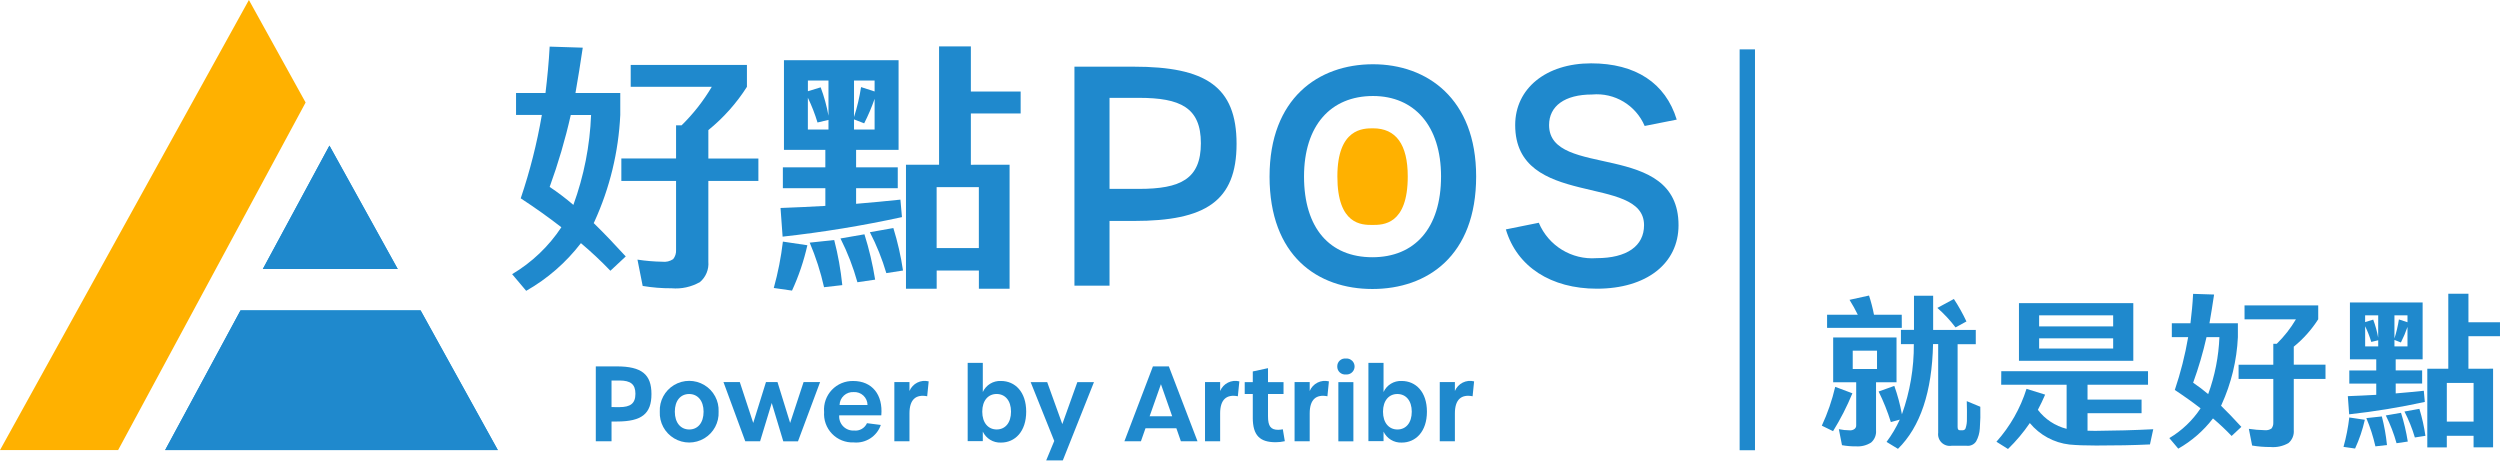
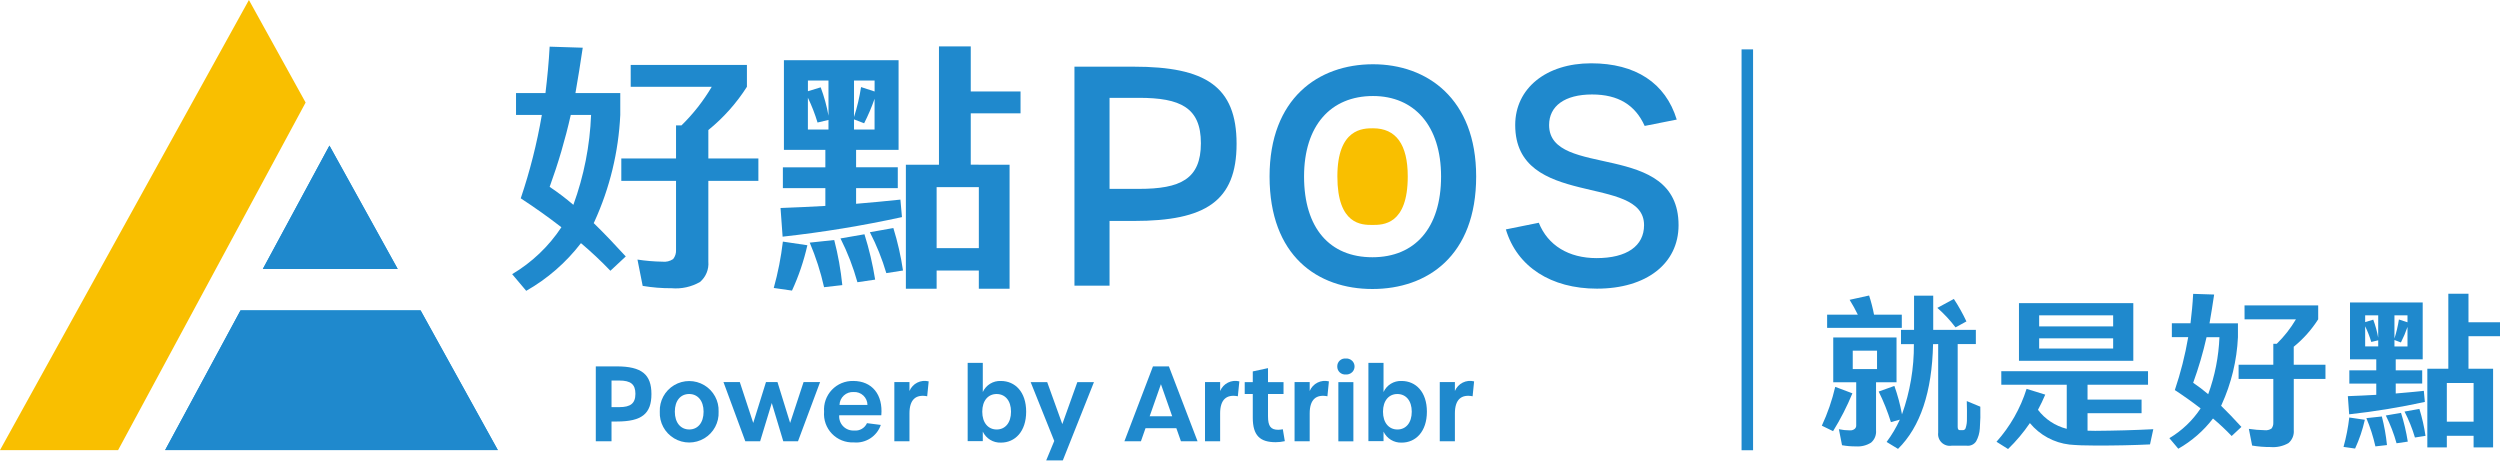
- <svg xmlns="http://www.w3.org/2000/svg" width="228" height="41.988" viewBox="0 0 228 41.988">
+ <svg xmlns="http://www.w3.org/2000/svg" width="304.084" height="56" viewBox="0 0 304.084 56">
  <defs>
    <clipPath id="clip-path">
-       <rect id="Rectangle_1" data-name="Rectangle 1" width="228" height="41.988" fill="none" />
+       <rect id="Rectangle_1" data-name="Rectangle 1" width="304.084" height="56" fill="none" />
    </clipPath>
  </defs>
  <g id="logo" transform="translate(0 0)">
    <g id="Group_1" data-name="Group 1" transform="translate(0 0)" clip-path="url(#clip-path)">
-       <path id="Path_1" data-name="Path 1" d="M209.209,42.4a23.7,23.7,0,0,1-1.764,3.452l-1.025-.5a18.081,18.081,0,0,0,1.221-3.541Zm4.506-5.968H206.9v-1.2h2.8a15.082,15.082,0,0,0-.753-1.356l1.778-.392a14.307,14.307,0,0,1,.452,1.748h2.532Zm-.482.874v4.085h-1.869v4.385a1.312,1.312,0,0,1-.452,1.116,2.268,2.268,0,0,1-1.372.346,6.75,6.75,0,0,1-1.281-.106l-.286-1.461a4.836,4.836,0,0,0,.994.105.627.627,0,0,0,.452-.136.391.391,0,0,0,.136-.316V41.394h-2.1V37.309Zm-1.779,1.206h-2.215v1.673h2.215Zm5.11-.6c-.091,4.355-1.161,7.55-3.2,9.554l-1.04-.633a11.2,11.2,0,0,0,1.206-2.034l-.814.225a18.918,18.918,0,0,0-1.116-2.787l1.432-.512a16.762,16.762,0,0,1,.693,2.591,18.538,18.538,0,0,0,1.086-6.4h-1.176v-1.3h1.19V33.5h1.748v3.119h3.888v1.3h-1.657v7.55c0,.2.06.3.2.3h.287a.266.266,0,0,0,.241-.18,2.516,2.516,0,0,0,.121-.874c.015-.468,0-1.01-.014-1.6l1.236.513a18.913,18.913,0,0,1-.046,1.99,2.774,2.774,0,0,1-.332,1.16.893.893,0,0,1-.858.407h-1.387a1.064,1.064,0,0,1-1.22-1.191V37.912Zm1.9-4.114a16.468,16.468,0,0,1,1.145,2.05l-.995.543a11.788,11.788,0,0,0-1.657-1.778Z" transform="translate(-40.27 -6.531)" fill="#1f89cd" />
-       <path id="Path_2" data-name="Path 2" d="M226.648,40.553h13.382v1.236h-5.516v1.356h4.928v1.236h-4.928v1.6l.693.014c1.793-.014,3.556-.06,5.3-.15l-.3,1.387c-1.522.074-3.15.1-4.9.1q-1.515,0-2.441-.09a5.515,5.515,0,0,1-3.616-1.96,15.163,15.163,0,0,1-1.99,2.366l-1.054-.662a13.15,13.15,0,0,0,2.742-4.823l1.7.528c-.2.467-.422.934-.663,1.386a4.755,4.755,0,0,0,2.622,1.733V41.789h-5.968Zm12.041-.949H228.26V34.345h10.428Zm-8.59-3.135h6.752v-1.01H230.1Zm6.752,1.085H230.1v.935h6.752Z" transform="translate(-44.131 -6.7)" fill="#1f89cd" />
-       <path id="Path_3" data-name="Path 3" d="M247.513,37.244h-1.492V35.978h1.7c.106-.889.2-1.793.241-2.683l1.914.061c-.136.9-.271,1.778-.423,2.622h2.593v1.266a16.708,16.708,0,0,1-1.492,6.163l-.045.09c.588.573,1.206,1.221,1.854,1.929l-.889.829a21.182,21.182,0,0,0-1.7-1.6,10.557,10.557,0,0,1-3.165,2.757l-.815-.964a8.794,8.794,0,0,0,2.849-2.713q-1.107-.858-2.351-1.673a31.8,31.8,0,0,0,1.22-4.822m1.673,0a33.959,33.959,0,0,1-1.22,4.159,14.537,14.537,0,0,1,1.372,1.04,17.092,17.092,0,0,0,1.025-5.2Zm3.467-2.894h6.721v1.265a10.454,10.454,0,0,1-2.23,2.5v1.643h2.894v1.3h-2.894v4.673a1.388,1.388,0,0,1-.482,1.175,2.813,2.813,0,0,1-1.643.361,9.663,9.663,0,0,1-1.673-.135l-.3-1.523a10.729,10.729,0,0,0,1.432.122.925.925,0,0,0,.633-.151.787.787,0,0,0,.166-.527V41.056h-3.166v-1.3h3.166V37.847h.316a10.822,10.822,0,0,0,1.748-2.231h-4.686Z" transform="translate(-47.951 -6.495)" fill="#1f89cd" />
-       <path id="Path_4" data-name="Path 4" d="M267.473,44.775a13.083,13.083,0,0,1-.889,2.622l-1.055-.151a17.526,17.526,0,0,0,.527-2.682Zm5.471-1.628a66.442,66.442,0,0,1-6.9,1.13l-.121-1.657c.889-.03,1.748-.076,2.592-.121V41.475h-2.457v-1.2h2.457V39.26h-2.4V34.075h6.63V39.26h-2.457v1.01H272.7v1.2h-2.411v.9c.874-.076,1.733-.151,2.563-.241Zm-4.25-7.9H267.5v.618l.738-.225a9.51,9.51,0,0,1,.452,1.642Zm0,2.834v-.558l-.633.151a9.745,9.745,0,0,0-.558-1.431v1.838Zm.332,6.389a17.365,17.365,0,0,1,.467,2.608l-1.055.121a14.9,14.9,0,0,0-.828-2.577Zm1.748-.331a18.33,18.33,0,0,1,.617,2.622l-1.025.151a13.8,13.8,0,0,0-.98-2.532Zm-.6-8.892v2.11a11.283,11.283,0,0,0,.407-1.733l.783.256v-.633Zm0,2.246v.588h1.19V36.306a11.192,11.192,0,0,1-.6,1.417Zm2.275,6.285A16.245,16.245,0,0,1,273,46.238l-.964.15a13.377,13.377,0,0,0-.949-2.366Zm6.721-3.662v7.173h-1.779V46.238h-2.441v1.054h-1.779V40.119h1.914V33.277h1.838v2.607H279.8V37.15h-2.879v2.969Zm-4.219,4.823h2.441V41.415h-2.441Z" transform="translate(-51.801 -6.491)" fill="#1f89cd" />
-       <line id="Line_1" data-name="Line 1" y2="36.558" transform="translate(159.355 4.503)" fill="none" stroke="#1f89cd" stroke-miterlimit="10" stroke-width="1.4" />
-       <path id="Path_5" data-name="Path 5" d="M121.739,7.554h5.407c6.538,0,9.379,1.793,9.379,7.034s-2.841,7.035-9.352,7.035h-2.234v5.9h-3.2ZM127.615,18.7c3.78,0,5.655-.883,5.655-4.165,0-3.255-1.875-4.138-5.655-4.138h-2.676v8.3Z" transform="translate(-23.75 -1.473)" fill="#1f89cd" />
-       <path id="Path_6" data-name="Path 6" d="M143.847,17.514c0-7.117,4.442-10.234,9.434-10.234,4.911,0,9.407,3.117,9.407,10.234,0,7.255-4.469,10.262-9.462,10.262s-9.38-3.007-9.38-10.262m15.641,0c0-4.607-2.428-7.338-6.207-7.338-3.862,0-6.29,2.7-6.29,7.338,0,4.717,2.345,7.366,6.235,7.366,3.861,0,6.261-2.649,6.261-7.366" transform="translate(-28.063 -1.42)" fill="#1f89cd" />
-       <path id="Path_7" data-name="Path 7" d="M170.616,22.322l3.007-.607a5.278,5.278,0,0,0,5.268,3.228c2.758,0,4.331-1.1,4.331-3.007,0-4.717-11.752-1.434-11.752-9.131,0-3.338,2.814-5.628,6.925-5.628,4.055,0,6.785,1.793,7.807,5.131l-2.924.58a4.744,4.744,0,0,0-4.8-2.869c-2.482,0-3.917,1.048-3.917,2.786,0,4.966,11.806,1.324,11.806,9.131,0,3.5-2.924,5.793-7.448,5.793-4.165,0-7.283-1.986-8.3-5.407" transform="translate(-33.285 -1.4)" fill="#1f89cd" />
-       <path id="Path_8" data-name="Path 8" d="M67.506,41.512h1.9c2.3,0,3.176.736,3.176,2.527s-.881,2.5-3.141,2.5h-.5v1.8H67.506Zm2.152,3.716c1.017,0,1.461-.34,1.461-1.217S70.674,42.8,69.658,42.8H68.94v2.424Z" transform="translate(-13.169 -8.098)" fill="#1f89cd" />
-       <path id="Path_9" data-name="Path 9" d="M74.757,45.966a2.685,2.685,0,1,1,5.364,0,2.685,2.685,0,1,1-5.364,0m3.994,0c0-1.009-.545-1.613-1.317-1.613s-1.306.594-1.306,1.613.544,1.623,1.316,1.623,1.307-.6,1.307-1.623" transform="translate(-14.584 -8.42)" fill="#1f89cd" />
-       <path id="Path_10" data-name="Path 10" d="M81.973,43.293h1.489l1.225,3.726,1.161-3.726H86.9l1.153,3.726,1.225-3.726h1.506l-2.015,5.4H87.427L86.375,45.2l-1.062,3.49H83.961Z" transform="translate(-15.992 -8.446)" fill="#1f89cd" />
-       <path id="Path_11" data-name="Path 11" d="M93.372,45.966a2.607,2.607,0,0,1,2.659-2.8c1.716,0,2.723,1.245,2.56,3.132H94.752a1.284,1.284,0,0,0,1.361,1.387,1.146,1.146,0,0,0,1.171-.67l1.262.16a2.373,2.373,0,0,1-2.469,1.594,2.593,2.593,0,0,1-2.7-2.8m3.957-.613a1.19,1.19,0,0,0-1.261-1.179,1.216,1.216,0,0,0-1.289,1.179Z" transform="translate(-18.216 -8.42)" fill="#1f89cd" />
-       <path id="Path_12" data-name="Path 12" d="M101.332,43.272h1.38v.811a1.5,1.5,0,0,1,1.752-.877l-.137,1.358c-1.034-.2-1.615.3-1.615,1.557v2.547h-1.38Z" transform="translate(-19.768 -8.425)" fill="#1f89cd" />
-       <path id="Path_13" data-name="Path 13" d="M111.021,47.377v.877h-1.38v-7.14h1.38v2.659a1.727,1.727,0,0,1,1.652-1.009c1.288,0,2.305.99,2.305,2.8s-1.017,2.82-2.3,2.82a1.755,1.755,0,0,1-1.661-1.009m2.577-1.811c0-1.009-.535-1.613-1.316-1.613-.762,0-1.307.594-1.307,1.613s.545,1.623,1.317,1.623,1.306-.6,1.306-1.623" transform="translate(-21.389 -8.02)" fill="#1f89cd" />
-       <path id="Path_14" data-name="Path 14" d="M118.93,48.661l-2.152-5.367h1.507l1.38,3.83,1.371-3.83h1.516l-2.841,7.14h-1.516Z" transform="translate(-22.782 -8.446)" fill="#1f89cd" />
-       <path id="Path_15" data-name="Path 15" d="M132.138,47.153h-2.814l-.418,1.189H127.4l2.6-6.829h1.453l2.614,6.829h-1.516Zm-.382-1.094-1.025-2.924L129.7,46.059Z" transform="translate(-24.854 -8.098)" fill="#1f89cd" />
-       <path id="Path_16" data-name="Path 16" d="M136.533,43.272h1.38v.811a1.5,1.5,0,0,1,1.752-.877l-.137,1.358c-1.034-.2-1.615.3-1.615,1.557v2.547h-1.38Z" transform="translate(-26.636 -8.425)" fill="#1f89cd" />
-       <path id="Path_17" data-name="Path 17" d="M141.767,46.23V44.07h-.736V42.985h.736v-.972l1.388-.3v1.273h1.416V44.07h-1.416V46.1c0,.915.254,1.236.935,1.236a2.958,2.958,0,0,0,.417-.047l.182,1.085a3.736,3.736,0,0,1-.836.094c-1.416,0-2.087-.594-2.087-2.235" transform="translate(-27.513 -8.137)" fill="#1f89cd" />
-       <path id="Path_18" data-name="Path 18" d="M146.68,43.272h1.38v.811a1.5,1.5,0,0,1,1.752-.877l-.137,1.358c-1.034-.2-1.615.3-1.615,1.557v2.547h-1.38Z" transform="translate(-28.615 -8.425)" fill="#1f89cd" />
-       <path id="Path_19" data-name="Path 19" d="M151.517,41.348a.709.709,0,0,1,.79-.726.729.729,0,1,1,0,1.453.714.714,0,0,1-.79-.727m.1,1.425h1.371v5.4h-1.371Z" transform="translate(-29.559 -7.924)" fill="#1f89cd" />
-       <path id="Path_20" data-name="Path 20" d="M156.426,47.377v.877h-1.38v-7.14h1.38v2.659a1.727,1.727,0,0,1,1.652-1.009c1.288,0,2.305.99,2.305,2.8s-1.017,2.82-2.3,2.82a1.755,1.755,0,0,1-1.661-1.009M159,45.566c0-1.009-.535-1.613-1.316-1.613-.762,0-1.307.594-1.307,1.613s.545,1.623,1.317,1.623,1.306-.6,1.306-1.623" transform="translate(-30.247 -8.02)" fill="#1f89cd" />
-       <path id="Path_21" data-name="Path 21" d="M163.131,43.272h1.38v.811a1.5,1.5,0,0,1,1.752-.877l-.137,1.358c-1.034-.2-1.615.3-1.615,1.557v2.547h-1.38Z" transform="translate(-31.825 -8.425)" fill="#1f89cd" />
-       <path id="Path_22" data-name="Path 22" d="M60.736,11.514H58.383v-2h2.686c.167-1.4.307-2.828.38-4.231l3.018.095c-.213,1.426-.427,2.805-.665,4.136h4.087v2a26.357,26.357,0,0,1-2.353,9.72l-.071.142c.926.9,1.9,1.925,2.923,3.042l-1.4,1.307A34.53,34.53,0,0,0,64.3,23.206a16.666,16.666,0,0,1-4.991,4.349l-1.283-1.52a13.873,13.873,0,0,0,4.491-4.278Q60.771,20.4,58.81,19.119a50.113,50.113,0,0,0,1.926-7.6m2.638,0a53.7,53.7,0,0,1-1.925,6.559,22.483,22.483,0,0,1,2.163,1.64,26.948,26.948,0,0,0,1.615-8.2ZM68.84,6.951h10.6v2a16.478,16.478,0,0,1-3.518,3.945v2.591h4.563v2.044H75.921v7.367a2.188,2.188,0,0,1-.761,1.854,4.438,4.438,0,0,1-2.59.57,15.3,15.3,0,0,1-2.638-.213l-.475-2.4a16.914,16.914,0,0,0,2.258.191,1.45,1.45,0,0,0,1-.238,1.227,1.227,0,0,0,.262-.831v-6.3h-4.99V15.483h4.99V12.464h.5a17.066,17.066,0,0,0,2.758-3.517H68.84Z" transform="translate(-11.32 -1.031)" fill="#1f89cd" />
-       <path id="Path_23" data-name="Path 23" d="M90.735,23.391a20.7,20.7,0,0,1-1.4,4.136l-1.663-.238a27.941,27.941,0,0,0,.831-4.23Zm8.627-2.566a105.276,105.276,0,0,1-10.885,1.782l-.19-2.614c1.4-.047,2.757-.119,4.088-.19V18.187H88.5v-1.9h3.874V14.693H88.6V6.518H99.053v8.176H95.179v1.592h3.8v1.9h-3.8v1.426c1.379-.119,2.733-.237,4.041-.381ZM92.66,8.371H90.783v.975l1.165-.357a14.915,14.915,0,0,1,.712,2.59Zm0,4.468v-.879l-1,.237a15.342,15.342,0,0,0-.88-2.258v2.9Zm.523,10.077a27.346,27.346,0,0,1,.737,4.112l-1.664.19a23.448,23.448,0,0,0-1.308-4.064Zm2.757-.523a28.783,28.783,0,0,1,.975,4.135l-1.616.238a21.762,21.762,0,0,0-1.545-3.993ZM94.989,8.371V11.7a17.52,17.52,0,0,0,.642-2.733l1.236.4v-1Zm0,3.542v.926h1.878v-2.8a17.5,17.5,0,0,1-.951,2.234Zm3.588,9.91a25.644,25.644,0,0,1,.88,3.873l-1.521.237a21.111,21.111,0,0,0-1.5-3.731Zm10.6-5.775V27.36h-2.8V25.7h-3.849V27.36h-2.8V16.048h3.018V5.258h2.9V9.37h4.54v2h-4.54v4.682Zm-6.653,7.6h3.85V18.092h-3.85Z" transform="translate(-17.103 -1.025)" fill="#1f89cd" />
-       <path id="Path_24" data-name="Path 24" d="M42.078,27.749,35.854,16.5,29.783,27.749Z" transform="translate(-5.81 -3.218)" fill="#0e8dd1" />
-       <path id="Path_25" data-name="Path 25" d="M22.7,0,0,41.049H10.772l17.1-31.7Z" transform="translate(0 0)" fill="#ffb100" />
-       <path id="Path_26" data-name="Path 26" d="M25.586,35.167,18.711,47.909H49.053L42.006,35.167Z" transform="translate(-3.65 -6.86)" fill="#0e8dd1" />
-       <path id="Path_27" data-name="Path 27" d="M25.586,35.167,18.711,47.909H49.053L42.006,35.167Z" transform="translate(-3.65 -6.86)" fill="#1f89cd" />
-       <path id="Path_28" data-name="Path 28" d="M35.854,16.5,29.782,27.749h12.3Z" transform="translate(-5.81 -3.218)" fill="#1f89cd" />
-       <path id="Path_29" data-name="Path 29" d="M154.724,23.351c-.956,0-3.195,0-3.195-4.421,0-4.392,2.364-4.392,3.254-4.392,2.1,0,3.165,1.478,3.165,4.392,0,4.421-2.259,4.421-3.225,4.421" transform="translate(-29.561 -2.836)" fill="#ffb100" />
+       <path id="Path_1" data-name="Path 1" d="M210.14,45.38a31.607,31.607,0,0,1-2.352,4.6l-1.367-.665a24.117,24.117,0,0,0,1.629-4.722Zm6.01-7.959h-9.085V35.814H210.8a20.118,20.118,0,0,0-1-1.809l2.371-.523a19.078,19.078,0,0,1,.6,2.332h3.377Zm-.643,1.166v5.448h-2.493v5.849a1.749,1.749,0,0,1-.6,1.488,3.025,3.025,0,0,1-1.829.462,9,9,0,0,1-1.708-.142l-.381-1.948a6.451,6.451,0,0,0,1.326.141.836.836,0,0,0,.6-.181.522.522,0,0,0,.181-.422V44.035h-2.794V38.587Zm-2.372,1.608h-2.954v2.231h2.954Zm6.815-.8c-.121,5.809-1.549,10.07-4.262,12.743l-1.387-.844a14.94,14.94,0,0,0,1.608-2.713l-1.085.3a25.234,25.234,0,0,0-1.488-3.718l1.91-.683a22.355,22.355,0,0,1,.924,3.456,24.724,24.724,0,0,0,1.448-8.542h-1.568V37.662h1.588V33.5h2.332v4.16h5.185v1.728h-2.21V49.46c0,.262.081.4.261.4h.382a.354.354,0,0,0,.321-.24,3.355,3.355,0,0,0,.161-1.166c.02-.624,0-1.347-.019-2.132l1.648.684a25.231,25.231,0,0,1-.061,2.654,3.7,3.7,0,0,1-.442,1.547,1.191,1.191,0,0,1-1.144.543H222.2a1.419,1.419,0,0,1-1.627-1.589V39.391ZM222.48,33.9a21.965,21.965,0,0,1,1.528,2.734l-1.327.724a15.72,15.72,0,0,0-2.21-2.371Z" transform="translate(15.175 2.462)" fill="#1f89cd" />
+       <path id="Path_2" data-name="Path 2" d="M226.794,42.625h17.848v1.648h-7.357v1.809h6.572V47.73h-6.572v2.131l.924.019c2.392-.019,4.743-.079,7.074-.2l-.4,1.85c-2.03.1-4.2.14-6.532.14q-2.021,0-3.256-.12a7.356,7.356,0,0,1-4.823-2.614,20.221,20.221,0,0,1-2.654,3.156l-1.406-.884a17.539,17.539,0,0,0,3.657-6.433l2.272.7c-.261.623-.562,1.245-.885,1.849a6.342,6.342,0,0,0,3.5,2.311V44.273h-7.959Zm16.059-1.266H228.944V34.345h13.908ZM231.4,37.178h9V35.831h-9Zm9,1.447h-9v1.246h9Z" transform="translate(16.63 2.525)" fill="#1f89cd" />
+       <path id="Path_3" data-name="Path 3" d="M248.086,38.562H246.1V36.873h2.27c.142-1.186.262-2.392.322-3.578l2.553.082c-.181,1.206-.362,2.371-.564,3.5h3.458v1.689a22.284,22.284,0,0,1-1.99,8.22l-.06.12c.784.764,1.608,1.629,2.472,2.573l-1.186,1.106a28.248,28.248,0,0,0-2.27-2.13,14.081,14.081,0,0,1-4.221,3.677l-1.086-1.286a11.729,11.729,0,0,0,3.8-3.618q-1.477-1.145-3.136-2.231a42.413,42.413,0,0,0,1.627-6.431m2.231,0a45.293,45.293,0,0,1-1.627,5.547,19.393,19.393,0,0,1,1.829,1.387,22.8,22.8,0,0,0,1.367-6.934ZM254.94,34.7H263.9V36.39a13.942,13.942,0,0,1-2.975,3.338v2.191h3.859v1.727H260.93v6.232a1.851,1.851,0,0,1-.643,1.567,3.751,3.751,0,0,1-2.191.482,12.888,12.888,0,0,1-2.231-.18l-.4-2.031a14.309,14.309,0,0,0,1.91.162,1.234,1.234,0,0,0,.845-.2,1.049,1.049,0,0,0,.221-.7V43.646h-4.222V41.919h4.222V39.366h.421a14.435,14.435,0,0,0,2.332-2.976h-6.25Z" transform="translate(18.07 2.448)" fill="#1f89cd" />
+       <path id="Path_4" data-name="Path 4" d="M268.122,48.612a17.447,17.447,0,0,1-1.185,3.5l-1.407-.2a23.374,23.374,0,0,0,.7-3.577Zm7.3-2.171a88.616,88.616,0,0,1-9.205,1.507l-.161-2.21c1.186-.04,2.332-.1,3.457-.161V44.211h-3.276V42.6h3.276V41.256h-3.195V34.342h8.843v6.915H271.88V42.6H275.1v1.607H271.88v1.207c1.166-.1,2.311-.2,3.418-.322ZM269.75,35.909h-1.588v.824l.984-.3a12.681,12.681,0,0,1,.6,2.19Zm0,3.78v-.744l-.844.2a13,13,0,0,0-.744-1.909v2.452Zm.442,8.521a23.159,23.159,0,0,1,.623,3.478l-1.407.161a19.879,19.879,0,0,0-1.1-3.437Zm2.332-.441a24.443,24.443,0,0,1,.823,3.5l-1.367.2a18.4,18.4,0,0,0-1.306-3.377Zm-.8-11.859v2.815a15.047,15.047,0,0,0,.543-2.311l1.044.341v-.845Zm0,3v.785h1.588V37.317a14.92,14.92,0,0,1-.8,1.889Zm3.035,8.382a21.663,21.663,0,0,1,.743,3.276l-1.286.2a17.835,17.835,0,0,0-1.266-3.155Zm8.964-4.885v9.567h-2.372V50.563h-3.255v1.406h-2.372V42.4h2.553V33.277h2.452v3.477h3.84v1.689h-3.84V42.4Zm-5.627,6.433h3.255v-4.7h-3.255Z" transform="translate(19.521 2.447)" fill="#1f89cd" />
+       <line id="Line_1" data-name="Line 1" y2="48.758" transform="translate(212.532 6.006)" fill="none" stroke="#1f89cd" stroke-miterlimit="10" stroke-width="1.4" />
+       <path id="Path_5" data-name="Path 5" d="M121.739,7.554h7.212c8.719,0,12.509,2.392,12.509,9.381s-3.79,9.383-12.473,9.383h-2.979v7.873h-4.268Zm7.837,14.864c5.041,0,7.543-1.178,7.543-5.555,0-4.341-2.5-5.519-7.543-5.519h-3.568V22.418Z" transform="translate(8.95 0.556)" fill="#1f89cd" />
+       <path id="Path_6" data-name="Path 6" d="M143.847,20.93c0-9.492,5.924-13.65,12.583-13.65,6.55,0,12.546,4.158,12.546,13.65,0,9.676-5.96,13.686-12.619,13.686s-12.51-4.011-12.51-13.686m20.861,0c0-6.145-3.238-9.787-8.278-9.787-5.151,0-8.388,3.606-8.388,9.787,0,6.291,3.127,9.824,8.315,9.824,5.15,0,8.351-3.533,8.351-9.824" transform="translate(10.575 0.536)" fill="#1f89cd" />
+       <path id="Path_7" data-name="Path 7" d="M170.616,27.376l4.011-.809c1.1,2.759,3.641,4.3,7.026,4.3,3.679,0,5.777-1.472,5.777-4.011,0-6.291-15.673-1.913-15.673-12.178,0-4.452,3.753-7.506,9.235-7.506,5.408,0,9.05,2.392,10.412,6.844l-3.9.773c-1.141-2.539-3.2-3.826-6.4-3.826-3.311,0-5.224,1.4-5.224,3.715,0,6.623,15.746,1.766,15.746,12.178,0,4.673-3.9,7.726-9.933,7.726-5.555,0-9.713-2.648-11.074-7.211" transform="translate(12.543 0.528)" fill="#1f89cd" />
+       <path id="Path_8" data-name="Path 8" d="M67.506,41.512h2.531c3.062,0,4.236.981,4.236,3.371s-1.174,3.334-4.189,3.334h-.666v2.4H67.506Zm2.87,4.956c1.356,0,1.948-.453,1.948-1.623s-.593-1.61-1.948-1.61h-.957v3.233Z" transform="translate(4.963 3.052)" fill="#1f89cd" />
+       <path id="Path_9" data-name="Path 9" d="M74.757,46.9a3.58,3.58,0,1,1,7.154,0,3.581,3.581,0,1,1-7.154,0m5.327,0c0-1.346-.727-2.151-1.756-2.151s-1.742.792-1.742,2.151.726,2.164,1.755,2.164,1.743-.805,1.743-2.164" transform="translate(5.496 3.174)" fill="#1f89cd" />
+       <path id="Path_10" data-name="Path 10" d="M81.973,43.293h1.986l1.634,4.969,1.549-4.969h1.4l1.538,4.969,1.634-4.969h2.009l-2.687,7.2H89.248l-1.4-4.655-1.417,4.655h-1.8Z" transform="translate(6.026 3.183)" fill="#1f89cd" />
+       <path id="Path_11" data-name="Path 11" d="M93.372,46.9a3.477,3.477,0,0,1,3.547-3.737c2.289,0,3.632,1.661,3.414,4.177H95.212a1.713,1.713,0,0,0,1.815,1.85,1.528,1.528,0,0,0,1.562-.893l1.683.214a3.165,3.165,0,0,1-3.294,2.126A3.458,3.458,0,0,1,93.372,46.9m5.277-.818a1.587,1.587,0,0,0-1.682-1.573,1.622,1.622,0,0,0-1.719,1.573Z" transform="translate(6.864 3.174)" fill="#1f89cd" />
+       <path id="Path_12" data-name="Path 12" d="M101.332,43.3h1.84v1.082a2,2,0,0,1,2.337-1.17l-.182,1.811c-1.379-.264-2.155.4-2.155,2.076v3.4h-1.84Z" transform="translate(7.45 3.176)" fill="#1f89cd" />
+       <path id="Path_13" data-name="Path 13" d="M111.481,49.467v1.17h-1.84V41.114h1.84v3.547a2.3,2.3,0,0,1,2.2-1.345c1.718,0,3.075,1.32,3.075,3.736s-1.357,3.762-3.064,3.762a2.341,2.341,0,0,1-2.215-1.346m3.437-2.415c0-1.346-.714-2.151-1.755-2.151-1.017,0-1.743.792-1.743,2.151s.727,2.164,1.756,2.164,1.742-.805,1.742-2.164" transform="translate(8.06 3.023)" fill="#1f89cd" />
+       <path id="Path_14" data-name="Path 14" d="M119.648,50.452l-2.87-7.158h2.01l1.84,5.108,1.828-5.108h2.021l-3.788,9.523h-2.021Z" transform="translate(8.585 3.183)" fill="#1f89cd" />
+       <path id="Path_15" data-name="Path 15" d="M133.719,49.035h-3.753l-.557,1.586H127.4l3.473-9.108h1.938l3.486,9.108h-2.021Zm-.509-1.459-1.368-3.9-1.369,3.9Z" transform="translate(9.366 3.052)" fill="#1f89cd" />
+       <path id="Path_16" data-name="Path 16" d="M136.533,43.3h1.84v1.082a2,2,0,0,1,2.337-1.17l-.183,1.811c-1.379-.264-2.155.4-2.155,2.076v3.4h-1.84Z" transform="translate(10.037 3.176)" fill="#1f89cd" />
+       <path id="Path_17" data-name="Path 17" d="M142.012,47.738V44.856h-.981V43.41h.981v-1.3l1.852-.4v1.7h1.888v1.446h-1.888v2.705c0,1.221.339,1.648,1.247,1.648a3.945,3.945,0,0,0,.556-.063l.243,1.447a4.982,4.982,0,0,1-1.114.126c-1.888,0-2.784-.792-2.784-2.981" transform="translate(10.368 3.067)" fill="#1f89cd" />
+       <path id="Path_18" data-name="Path 18" d="M146.68,43.3h1.84v1.082a2,2,0,0,1,2.337-1.17l-.182,1.811c-1.379-.264-2.155.4-2.155,2.076v3.4h-1.84Z" transform="translate(10.783 3.176)" fill="#1f89cd" />
+       <path id="Path_19" data-name="Path 19" d="M151.517,41.59a.946.946,0,0,1,1.054-.968.972.972,0,1,1,0,1.938.953.953,0,0,1-1.054-.969m.133,1.9h1.828v7.2H151.65Z" transform="translate(11.139 2.987)" fill="#1f89cd" />
+       <path id="Path_20" data-name="Path 20" d="M156.886,49.467v1.17h-1.84V41.114h1.84v3.547a2.3,2.3,0,0,1,2.2-1.345c1.718,0,3.075,1.32,3.075,3.736s-1.357,3.762-3.064,3.762a2.341,2.341,0,0,1-2.215-1.346m3.437-2.415c0-1.346-.714-2.151-1.755-2.151-1.017,0-1.743.792-1.743,2.151s.727,2.164,1.756,2.164,1.742-.805,1.742-2.164" transform="translate(11.398 3.023)" fill="#1f89cd" />
+       <path id="Path_21" data-name="Path 21" d="M163.131,43.3h1.84v1.082a2,2,0,0,1,2.337-1.17l-.182,1.811c-1.379-.264-2.155.4-2.155,2.076v3.4h-1.84Z" transform="translate(11.993 3.176)" fill="#1f89cd" />
+       <path id="Path_22" data-name="Path 22" d="M61.64,13.592H58.5V10.929h3.582c.222-1.87.41-3.772.507-5.642l4.025.127c-.284,1.9-.57,3.741-.887,5.516H71.18v2.662a35.152,35.152,0,0,1-3.138,12.964l-.094.19c1.235,1.2,2.536,2.568,3.9,4.057l-1.869,1.743a46.054,46.054,0,0,0-3.581-3.36,22.228,22.228,0,0,1-6.657,5.8l-1.711-2.028a18.5,18.5,0,0,0,5.99-5.706q-2.33-1.807-4.946-3.518A66.836,66.836,0,0,0,61.64,13.592m3.518,0a71.614,71.614,0,0,1-2.568,8.748,29.986,29.986,0,0,1,2.885,2.187A35.94,35.94,0,0,0,67.63,13.592Zm7.29-6.086H86.585v2.662a21.976,21.976,0,0,1-4.692,5.261v3.456h6.086v2.726H81.892v9.826a2.918,2.918,0,0,1-1.014,2.472,5.919,5.919,0,0,1-3.455.76,20.4,20.4,0,0,1-3.518-.284l-.633-3.2a22.558,22.558,0,0,0,3.011.254,1.934,1.934,0,0,0,1.33-.318,1.636,1.636,0,0,0,.349-1.109v-8.4H71.306V18.885h6.656V14.86h.666a22.761,22.761,0,0,0,3.678-4.691H72.449Z" transform="translate(4.266 0.389)" fill="#1f89cd" />
+       <path id="Path_23" data-name="Path 23" d="M91.758,29.442a27.6,27.6,0,0,1-1.87,5.516L87.67,34.64A37.265,37.265,0,0,0,88.779,29Zm11.506-3.422A140.407,140.407,0,0,1,88.747,28.4l-.253-3.487c1.87-.063,3.677-.159,5.452-.253V22.5H88.779V19.965h5.167V17.842h-5.04V6.938h13.946v10.9H97.685v2.123h5.071V22.5H97.685v1.9c1.839-.159,3.646-.317,5.389-.508ZM94.325,9.41h-2.5v1.3l1.553-.476a19.893,19.893,0,0,1,.95,3.455Zm0,5.959V14.2l-1.33.317A20.461,20.461,0,0,0,91.821,11.5v3.867Zm.7,13.439a36.471,36.471,0,0,1,.983,5.484l-2.219.253a31.272,31.272,0,0,0-1.744-5.42Zm3.677-.7a38.389,38.389,0,0,1,1.3,5.515l-2.156.318a29.024,29.024,0,0,0-2.06-5.326ZM97.431,9.41v4.438a23.366,23.366,0,0,0,.856-3.645l1.649.538V9.41Zm0,4.723v1.236h2.5v-3.74a23.345,23.345,0,0,1-1.269,2.979Zm4.786,13.217a34.2,34.2,0,0,1,1.173,5.166l-2.029.317a28.155,28.155,0,0,0-2-4.976Zm14.136-7.7V34.736h-3.74V32.517H107.48v2.219h-3.74V19.648h4.025V5.258h3.867v5.484h6.055V13.4h-6.055v6.245ZM107.48,29.791h5.135V22.374H107.48Z" transform="translate(6.445 0.387)" fill="#1f89cd" />
+       <path id="Path_24" data-name="Path 24" d="M46.18,31.5,37.88,16.5,29.783,31.5Z" transform="translate(2.19 1.213)" fill="#0e8dd1" />
+       <path id="Path_25" data-name="Path 25" d="M30.277,0,0,54.747H14.366L37.174,12.471Z" transform="translate(0 0.001)" fill="#f9bf00" />
+       <path id="Path_26" data-name="Path 26" d="M27.88,35.167,18.711,52.161H59.178l-9.4-16.995Z" transform="translate(1.376 2.586)" fill="#0e8dd1" />
+       <path id="Path_27" data-name="Path 27" d="M27.88,35.167,18.711,52.161H59.178l-9.4-16.995Z" transform="translate(1.376 2.586)" fill="#1f89cd" />
+       <path id="Path_28" data-name="Path 28" d="M37.88,16.5,29.782,31.5h16.4Z" transform="translate(2.19 1.213)" fill="#1f89cd" />
+       <path id="Path_29" data-name="Path 29" d="M155.79,26.292c-1.275,0-4.261,0-4.261-5.9,0-5.857,3.153-5.857,4.34-5.857,2.8,0,4.221,1.971,4.221,5.857,0,5.9-3.013,5.9-4.3,5.9" transform="translate(11.14 1.069)" fill="#f9bf00" />
    </g>
  </g>
</svg>
